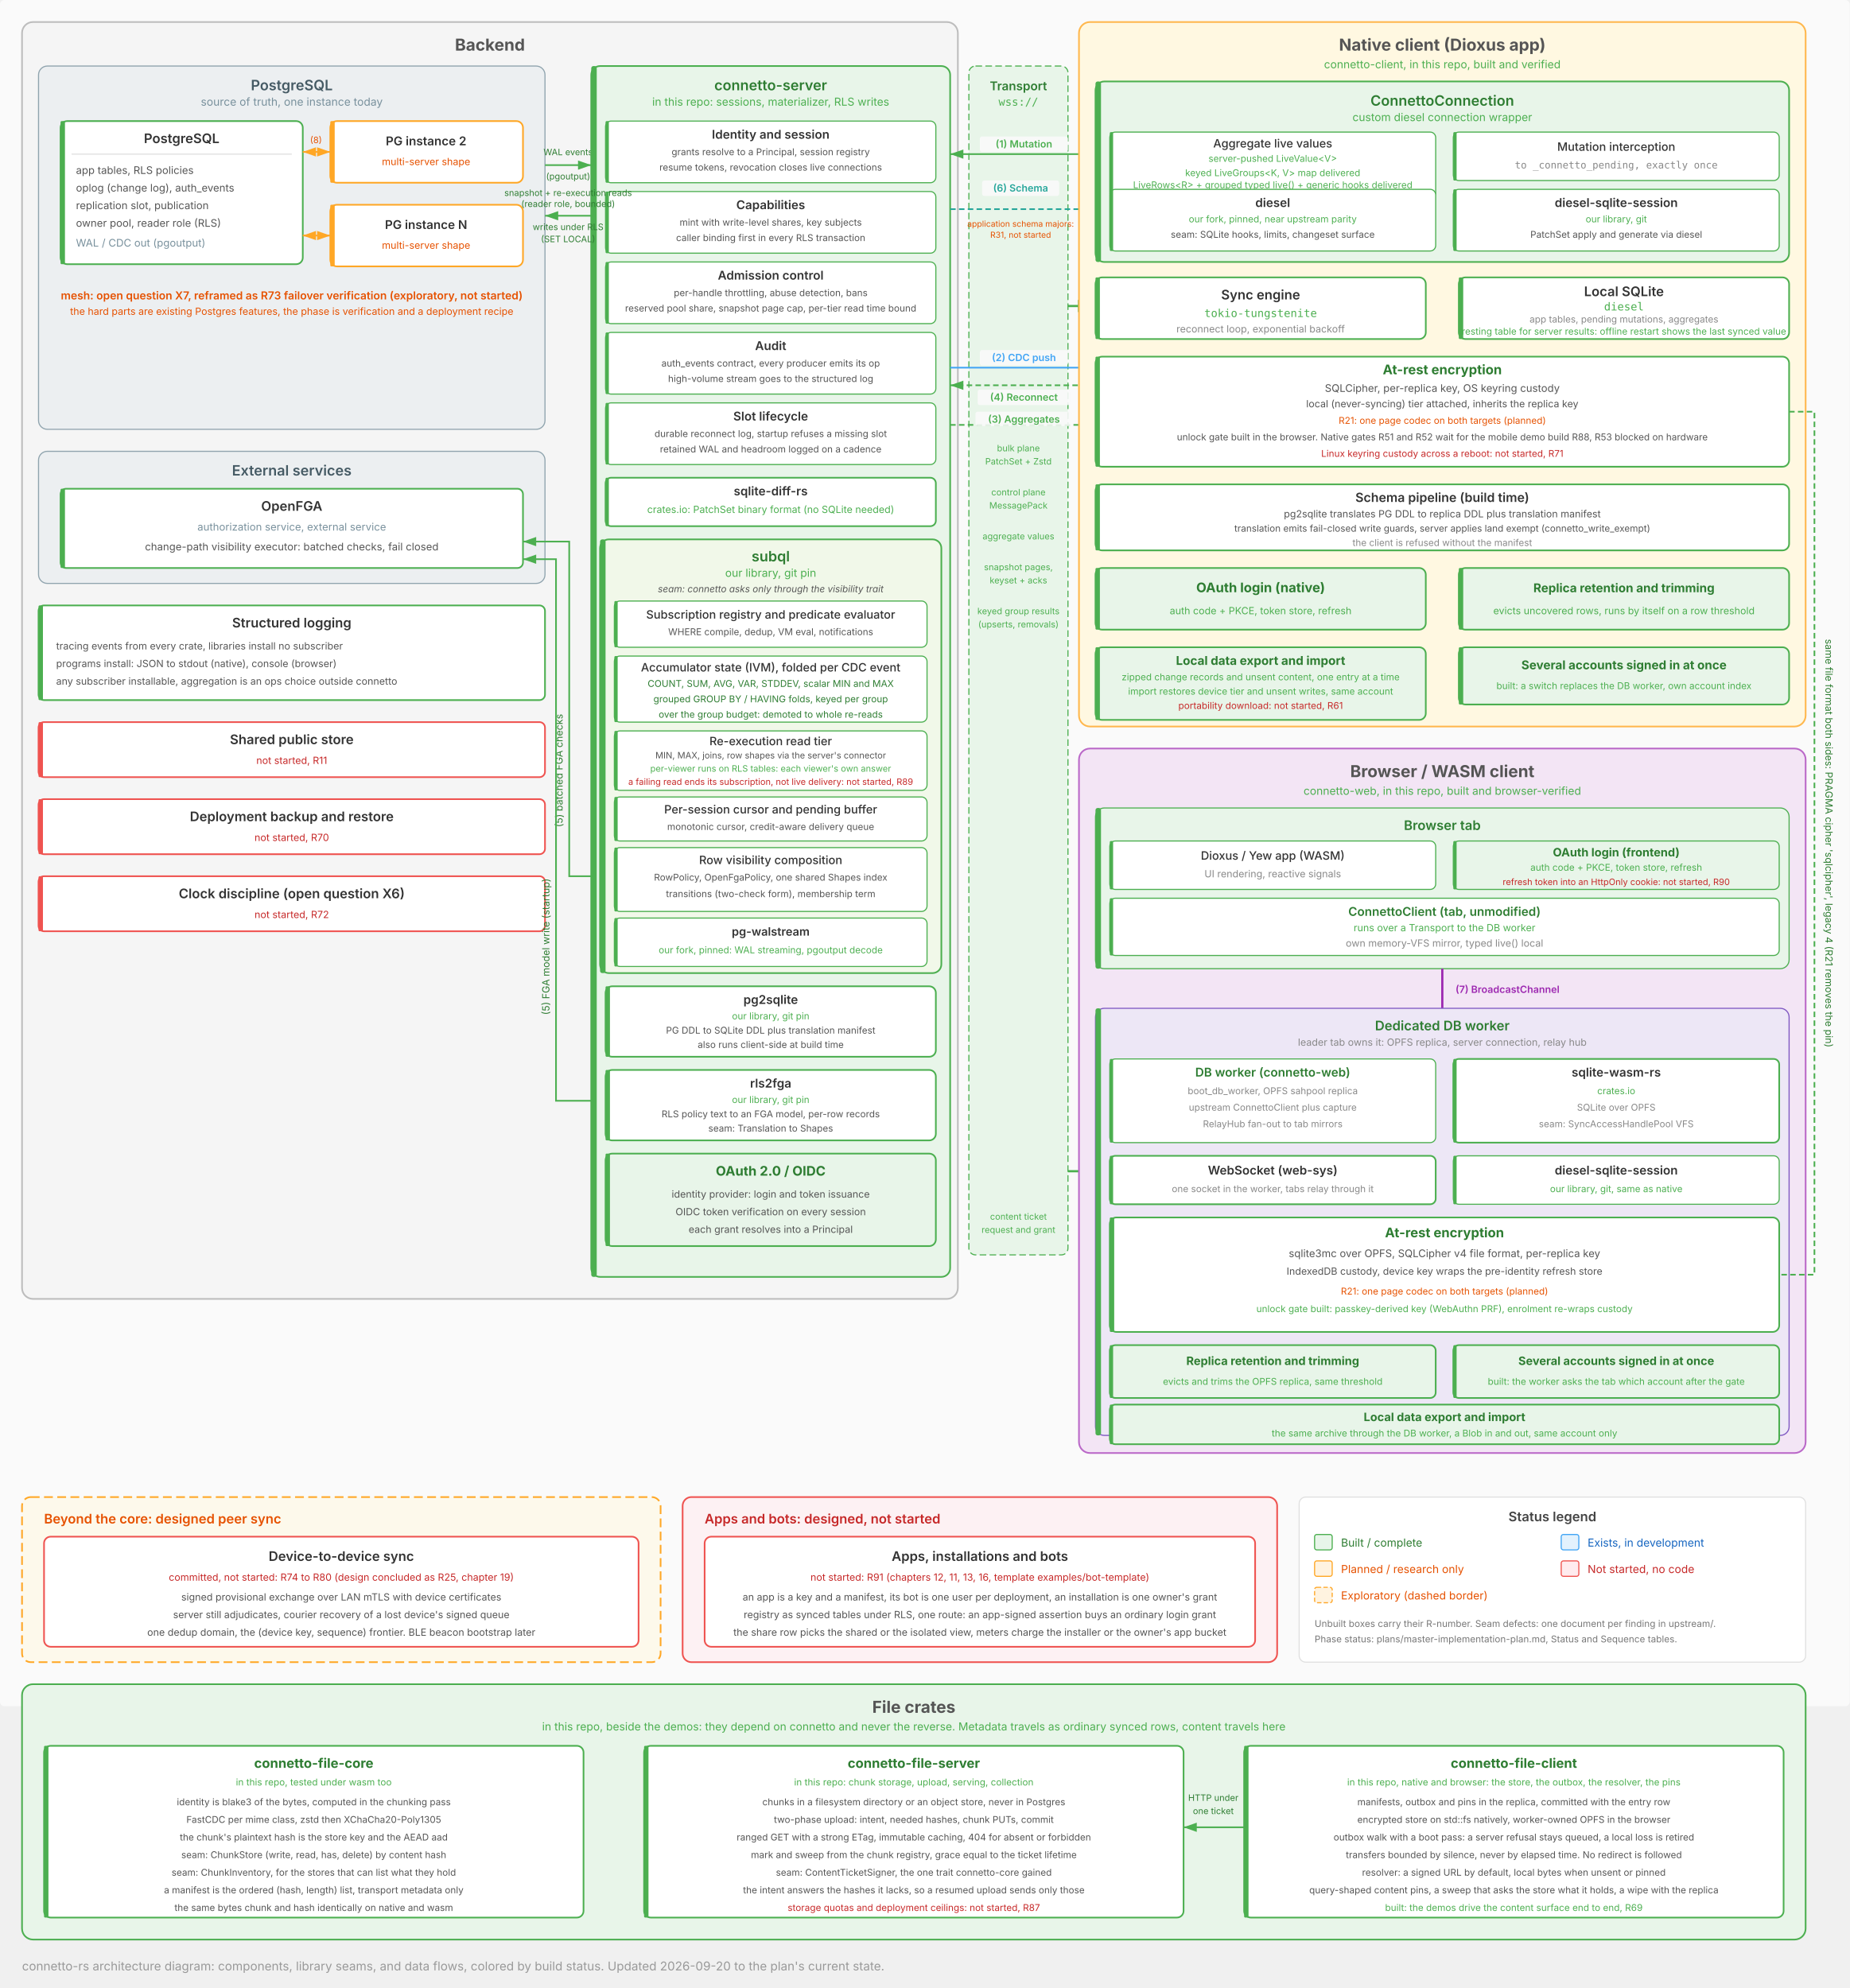
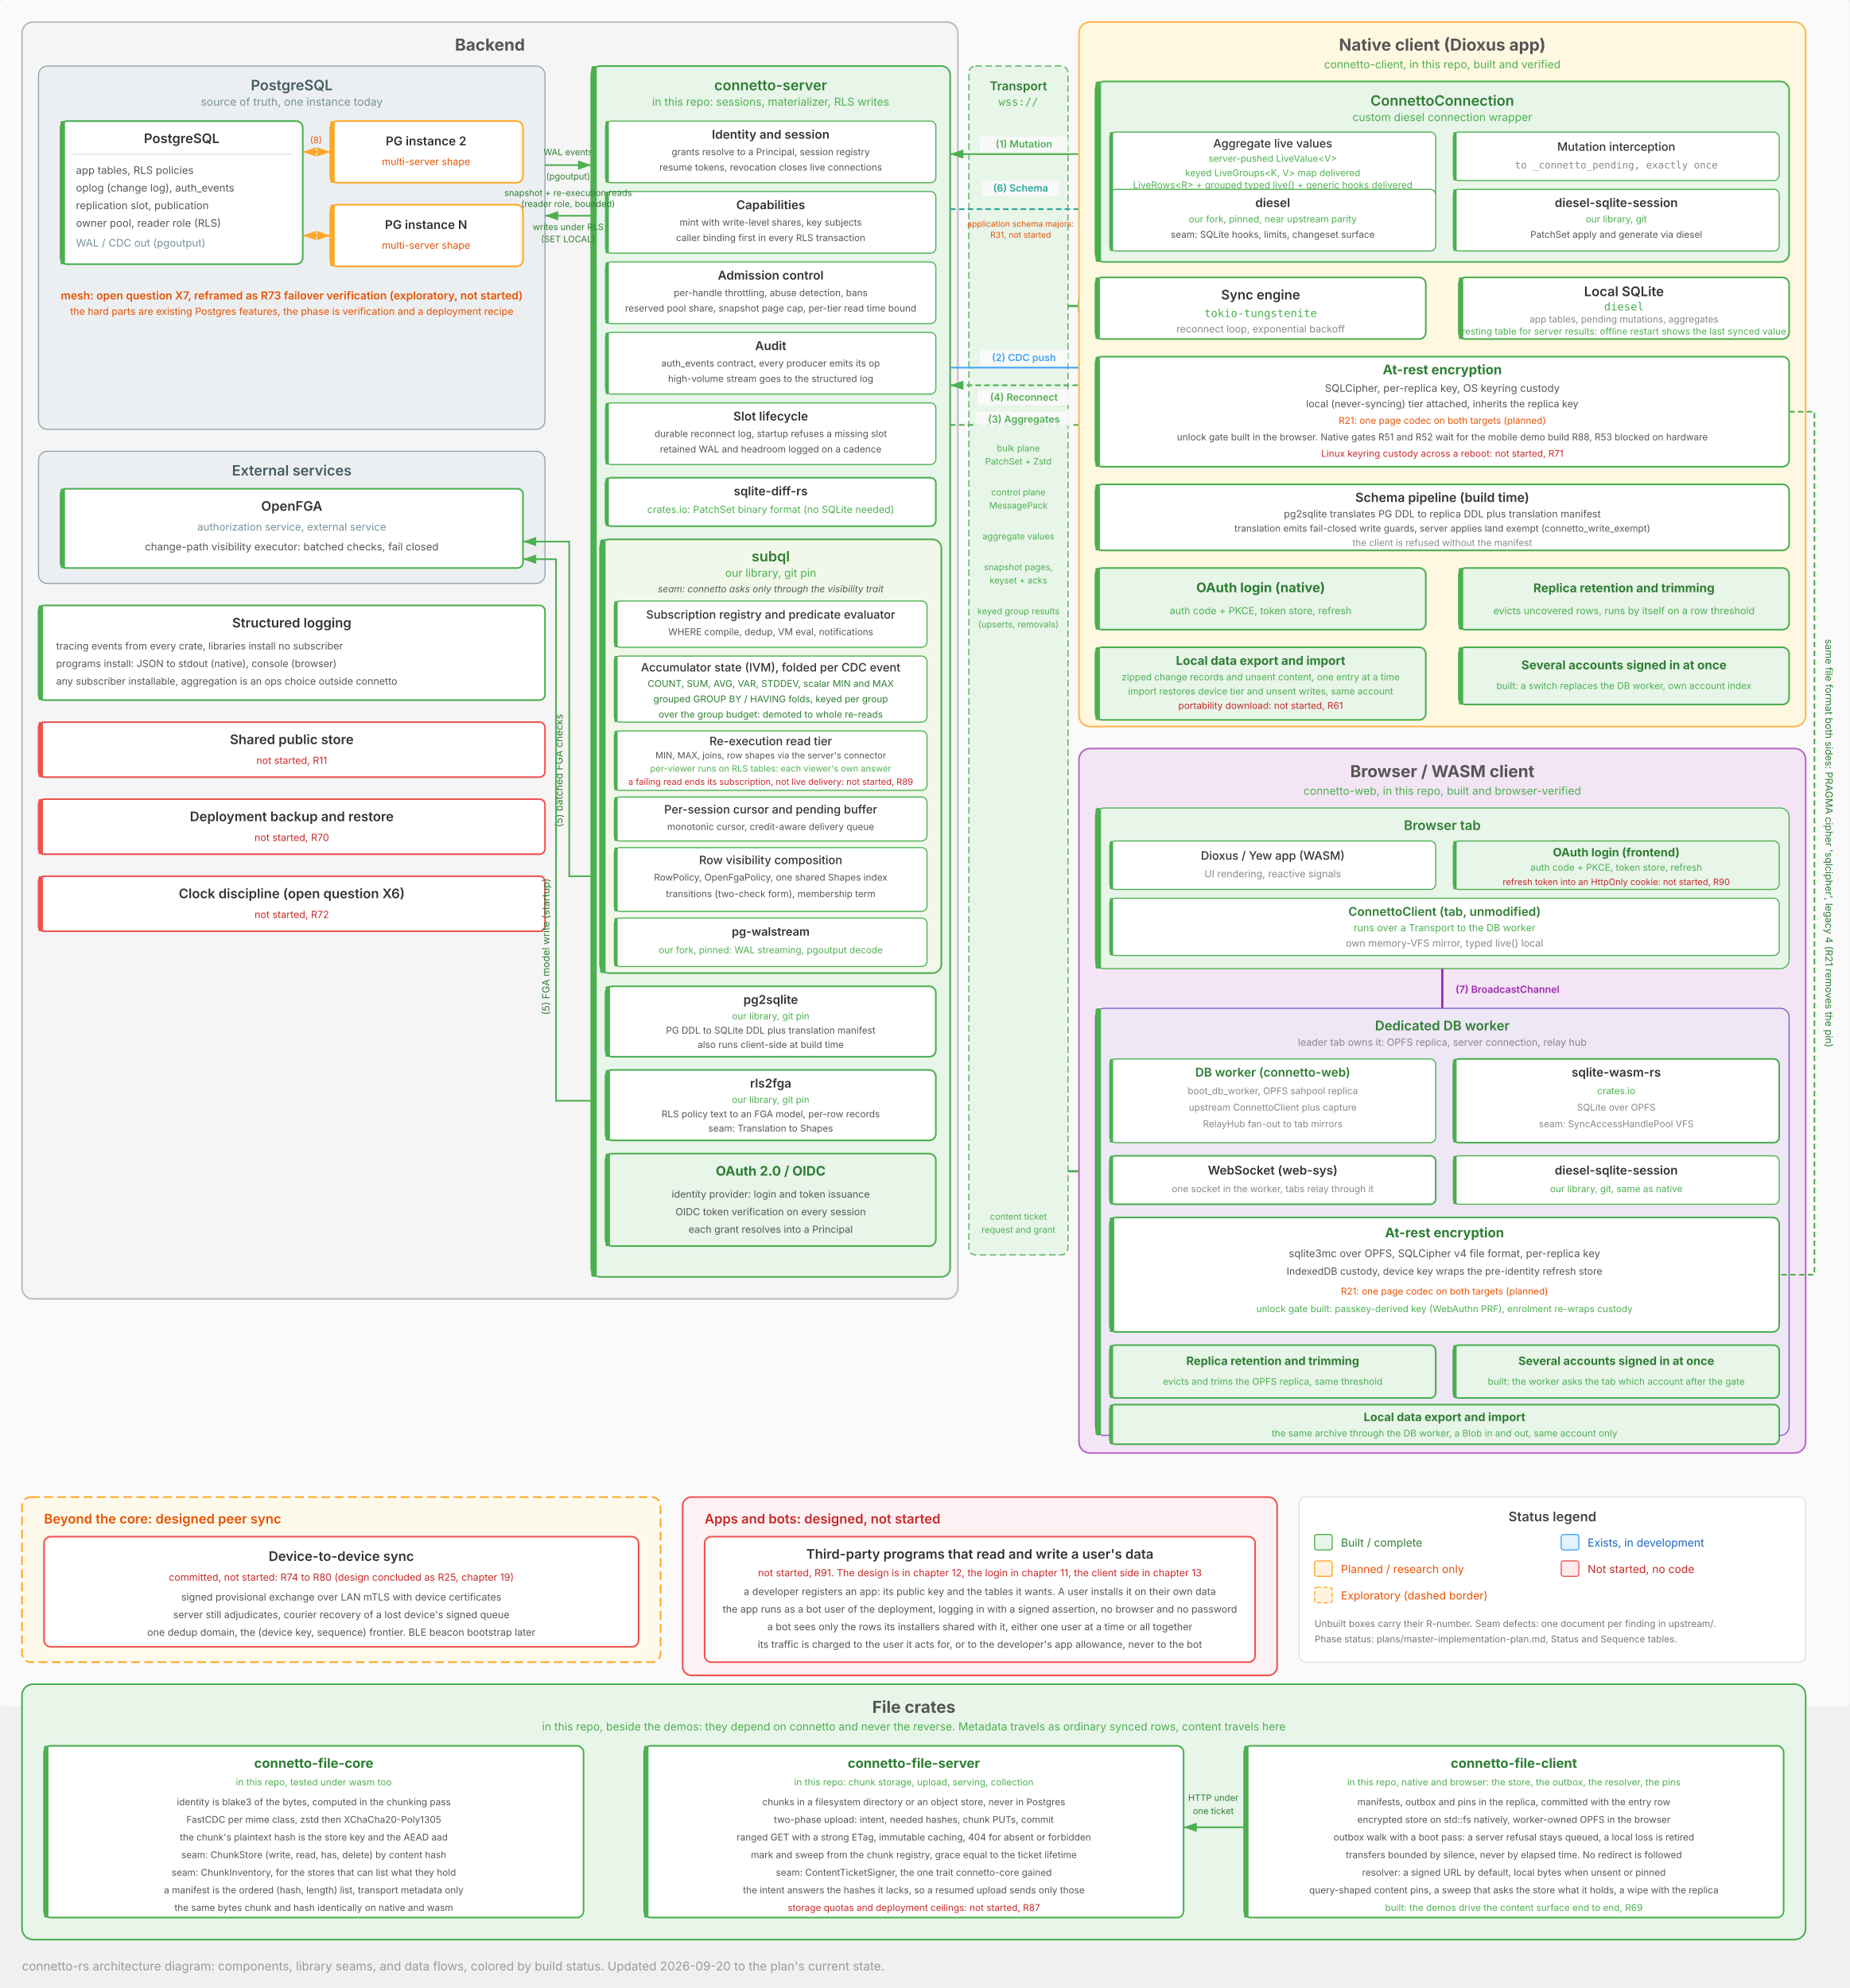
<svg xmlns="http://www.w3.org/2000/svg" viewBox="0 0 1680 1806" width="1680" height="1806" font-family="system-ui, -apple-system, 'Segoe UI', sans-serif" role="img" aria-labelledby="diagram-title diagram-desc" focusable="false">
  <defs>
    <marker id="arrow-green" viewBox="0 0 10 7" refX="10" refY="3.5" markerWidth="8" markerHeight="6" orient="auto-start-reverse">
      <polygon points="0 0, 10 3.5, 0 7" fill="#4CAF50" />
    </marker>
    <marker id="arrow-blue" viewBox="0 0 10 7" refX="10" refY="3.5" markerWidth="8" markerHeight="6" orient="auto-start-reverse">
      <polygon points="0 0, 10 3.5, 0 7" fill="#42A5F5" />
    </marker>
    <marker id="arrow-teal" viewBox="0 0 10 7" refX="10" refY="3.5" markerWidth="8" markerHeight="6" orient="auto-start-reverse">
      <polygon points="0 0, 10 3.5, 0 7" fill="#26A69A" />
    </marker>
    <marker id="arrow-orange" viewBox="0 0 10 7" refX="10" refY="3.5" markerWidth="8" markerHeight="6" orient="auto-start-reverse">
      <polygon points="0 0, 10 3.5, 0 7" fill="#FFA726" />
    </marker>
  </defs>
  <rect width="1680" height="1550" fill="#FAFAFA" rx="4" />
  <g id="backend-zone">
    <rect x="20" y="20" width="850" height="1160" rx="10" fill="#F5F5F5" stroke="#BDBDBD" stroke-width="1.5" />
    <text x="445" y="46" text-anchor="middle" font-size="15" font-weight="700" fill="#555">Backend</text>
    <rect x="35" y="60" width="460" height="330" rx="8" fill="#ECEFF1" stroke="#90A4AE" stroke-width="1" />
    <text x="265" y="82" text-anchor="middle" font-size="13" font-weight="600" fill="#455A64">PostgreSQL</text>
    <text x="265" y="96" text-anchor="middle" font-size="10" fill="#78909C">source of truth, one instance today</text>
    <g transform="translate(55, 110)">
      <rect width="220" height="130" rx="6" fill="#fff" stroke="#4CAF50" stroke-width="1.5" />
      <rect width="4" height="130" rx="1" fill="#4CAF50" />
      <text x="110" y="20" text-anchor="middle" font-size="12" font-weight="600" fill="#333">PostgreSQL</text>
      <line x1="10" y1="30" x2="210" y2="30" stroke="#E0E0E0" />
      <text x="14" y="48" font-size="9.5" fill="#555">app tables, RLS policies</text>
      <text x="14" y="64" font-size="9.5" fill="#555">oplog (change log), auth_events</text>
      <text x="14" y="80" font-size="9.5" fill="#555">replication slot, publication</text>
      <text x="14" y="96" font-size="9.5" fill="#555">owner pool, reader role (RLS)</text>
      <text x="14" y="114" font-size="9.5" fill="#78909C">WAL / CDC out (pgoutput)</text>
    </g>
    <g transform="translate(300, 110)">
      <rect width="175" height="56" rx="6" fill="#fff" stroke="#FFA726" stroke-width="1.5" />
      <rect width="4" height="56" rx="1" fill="#FFA726" />
      <text x="87" y="22" text-anchor="middle" font-size="11" font-weight="600" fill="#333">PG instance 2</text>
      <text x="87" y="40" text-anchor="middle" font-size="9" fill="#E65100">multi-server shape</text>
    </g>
    <g transform="translate(300, 186)">
      <rect width="175" height="56" rx="6" fill="#fff" stroke="#FFA726" stroke-width="1.5" />
      <rect width="4" height="56" rx="1" fill="#FFA726" />
      <text x="87" y="22" text-anchor="middle" font-size="11" font-weight="600" fill="#333">PG instance N</text>
      <text x="87" y="40" text-anchor="middle" font-size="9" fill="#E65100">multi-server shape</text>
    </g>
    <line x1="275" y1="138" x2="300" y2="138" stroke="#FFA726" stroke-width="1.5" marker-start="url(#arrow-orange)" marker-end="url(#arrow-orange)" />
    <line x1="275" y1="214" x2="300" y2="214" stroke="#FFA726" stroke-width="1.5" marker-start="url(#arrow-orange)" marker-end="url(#arrow-orange)" />
    <text x="287" y="130" text-anchor="middle" font-size="8" fill="#E65100">(8)</text>
    <text x="265" y="272" text-anchor="middle" font-size="10" font-weight="600" fill="#E65100">mesh: open question X7, reframed as R73 failover verification (exploratory, not started)</text>
    <text x="265" y="286" text-anchor="middle" font-size="9" fill="#E65100">the hard parts are existing Postgres features, the phase is verification and a deployment recipe</text>
    <line x1="495" y1="150" x2="537" y2="150" stroke="#4CAF50" stroke-width="1.5" marker-end="url(#arrow-green)" />
    <text x="516" y="141" text-anchor="middle" font-size="8" fill="#2E7D32">WAL events</text>
    <text x="516" y="163" text-anchor="middle" font-size="8" fill="#2E7D32">(pgoutput)</text>
    <line x1="537" y1="196" x2="495" y2="196" stroke="#4CAF50" stroke-width="1.5" marker-end="url(#arrow-green)" />
    <rect x="35" y="410" width="460" height="120" rx="8" fill="#ECEFF1" stroke="#90A4AE" stroke-width="1" />
    <text x="265" y="432" text-anchor="middle" font-size="13" font-weight="600" fill="#455A64">External services</text>
    <g transform="translate(55, 444)">
      <rect width="420" height="72" rx="5" fill="#fff" stroke="#4CAF50" stroke-width="1.5" />
      <rect width="4" height="72" rx="1" fill="#4CAF50" />
      <text x="210" y="20" text-anchor="middle" font-size="12" font-weight="600" fill="#333">OpenFGA</text>
      <text x="210" y="38" text-anchor="middle" font-size="9.5" fill="#78909C">authorization service, external service</text>
      <text x="210" y="56" text-anchor="middle" font-size="9.5" fill="#555">change-path visibility executor: batched checks, fail closed</text>
    </g>
    <g transform="translate(35, 550)">
      <rect width="460" height="86" rx="5" fill="#fff" stroke="#4CAF50" stroke-width="1.5" />
      <rect width="4" height="86" rx="1" fill="#4CAF50" />
      <text x="230" y="20" text-anchor="middle" font-size="12" font-weight="600" fill="#333">Structured logging</text>
      <text x="16" y="40" font-size="9" fill="#555">tracing events from every crate, libraries install no subscriber</text>
      <text x="16" y="56" font-size="9" fill="#555">programs install: JSON to stdout (native), console (browser)</text>
      <text x="16" y="72" font-size="9" fill="#555">any subscriber installable, aggregation is an ops choice outside connetto</text>
    </g>
    <g transform="translate(35, 656)">
      <rect width="460" height="50" rx="5" fill="#fff" stroke="#EF5350" stroke-width="1.5" />
      <rect width="4" height="50" rx="1" fill="#EF5350" />
      <text x="230" y="20" text-anchor="middle" font-size="12" font-weight="600" fill="#333">Shared public store</text>
      <text x="230" y="38" text-anchor="middle" font-size="9" fill="#C62828">not started, R11</text>
    </g>
    <g transform="translate(35, 726)">
      <rect width="460" height="50" rx="5" fill="#fff" stroke="#EF5350" stroke-width="1.5" />
      <rect width="4" height="50" rx="1" fill="#EF5350" />
      <text x="230" y="20" text-anchor="middle" font-size="12" font-weight="600" fill="#333">Deployment backup and restore</text>
      <text x="230" y="38" text-anchor="middle" font-size="9" fill="#C62828">not started, R70</text>
    </g>
    <g transform="translate(35, 796)">
      <rect width="460" height="50" rx="5" fill="#fff" stroke="#EF5350" stroke-width="1.5" />
      <rect width="4" height="50" rx="1" fill="#EF5350" />
      <text x="230" y="20" text-anchor="middle" font-size="12" font-weight="600" fill="#333">Clock discipline (open question X6)</text>
      <text x="230" y="38" text-anchor="middle" font-size="9" fill="#C62828">not started, R72</text>
    </g>
    <path d="M 545 796 L 517 796 L 517 492 L 475 492" fill="none" stroke="#4CAF50" stroke-width="1.5" marker-end="url(#arrow-green)" />
    <text x="511" y="700" text-anchor="middle" font-size="9" fill="#2E7D32" transform="rotate(-90 511 700)">(5) batched FGA checks</text>
    <path d="M 550 1000 L 505 1000 L 505 508 L 475 508" fill="none" stroke="#4CAF50" stroke-width="1.5" marker-end="url(#arrow-green)" />
    <text x="499" y="860" text-anchor="middle" font-size="9" fill="#2E7D32" transform="rotate(-90 499 860)">(5) FGA model write (startup)</text>
    <rect x="537" y="60" width="326" height="1100" rx="8" fill="#E8F5E9" stroke="#4CAF50" stroke-width="1.5" />
    <rect x="537" y="60" width="5" height="1100" rx="2" fill="#4CAF50" />
    <text x="700" y="82" text-anchor="middle" font-size="13" font-weight="600" fill="#2E7D32">connetto-server</text>
    <text x="700" y="96" text-anchor="middle" font-size="10" fill="#4CAF50">in this repo: sessions, materializer, RLS writes</text>
    <g transform="translate(550, 110)">
      <rect width="300" height="56" rx="5" fill="#fff" stroke="#4CAF50" stroke-width="1" />
      <rect width="3" height="56" rx="1" fill="#4CAF50" />
      <text x="150" y="16" text-anchor="middle" font-size="11" font-weight="600" fill="#333">Identity and session</text>
      <text x="150" y="31" text-anchor="middle" font-size="8.5" fill="#555">grants resolve to a Principal, session registry</text>
      <text x="150" y="45" text-anchor="middle" font-size="8.5" fill="#555">resume tokens, revocation closes live connections</text>
    </g>
    <g transform="translate(550, 174)">
      <rect width="300" height="56" rx="5" fill="#fff" stroke="#4CAF50" stroke-width="1" />
      <rect width="3" height="56" rx="1" fill="#4CAF50" />
      <text x="150" y="16" text-anchor="middle" font-size="11" font-weight="600" fill="#333">Capabilities</text>
      <text x="150" y="31" text-anchor="middle" font-size="8.5" fill="#555">mint with write-level shares, key subjects</text>
      <text x="150" y="45" text-anchor="middle" font-size="8.5" fill="#555">caller binding first in every RLS transaction</text>
    </g>
    <g transform="translate(550, 238)">
      <rect width="300" height="56" rx="5" fill="#fff" stroke="#4CAF50" stroke-width="1" />
      <rect width="3" height="56" rx="1" fill="#4CAF50" />
      <text x="150" y="16" text-anchor="middle" font-size="11" font-weight="600" fill="#333">Admission control</text>
      <text x="150" y="31" text-anchor="middle" font-size="8.5" fill="#555">per-handle throttling, abuse detection, bans</text>
      <text x="150" y="45" text-anchor="middle" font-size="8.5" fill="#555">reserved pool share, snapshot page cap, per-tier read time bound</text>
    </g>
    <g transform="translate(550, 302)">
      <rect width="300" height="56" rx="5" fill="#fff" stroke="#4CAF50" stroke-width="1" />
      <rect width="3" height="56" rx="1" fill="#4CAF50" />
      <text x="150" y="16" text-anchor="middle" font-size="11" font-weight="600" fill="#333">Audit</text>
      <text x="150" y="31" text-anchor="middle" font-size="8.5" fill="#555">auth_events contract, every producer emits its op</text>
      <text x="150" y="45" text-anchor="middle" font-size="8.5" fill="#555">high-volume stream goes to the structured log</text>
    </g>
    <g transform="translate(550, 366)">
      <rect width="300" height="56" rx="5" fill="#fff" stroke="#4CAF50" stroke-width="1" />
      <rect width="3" height="56" rx="1" fill="#4CAF50" />
      <text x="150" y="16" text-anchor="middle" font-size="11" font-weight="600" fill="#333">Slot lifecycle</text>
      <text x="150" y="31" text-anchor="middle" font-size="8.5" fill="#555">durable reconnect log, startup refuses a missing slot</text>
      <text x="150" y="45" text-anchor="middle" font-size="8.5" fill="#555">retained WAL and headroom logged on a cadence</text>
    </g>
    <g transform="translate(550, 434)">
      <rect width="300" height="44" rx="5" fill="#fff" stroke="#4CAF50" stroke-width="1.5" />
      <rect width="3" height="44" rx="1" fill="#4CAF50" />
      <text x="150" y="16" text-anchor="middle" font-size="11" font-weight="600" fill="#333">sqlite-diff-rs</text>
      <text x="150" y="32" text-anchor="middle" font-size="9" fill="#4CAF50">crates.io: PatchSet binary format (no SQLite needed)</text>
    </g>
    <rect x="545" y="490" width="310" height="394" rx="8" fill="#F1F8E9" stroke="#4CAF50" stroke-width="1.5" />
    <rect x="545" y="490" width="5" height="394" rx="2" fill="#4CAF50" />
    <text x="700" y="510" text-anchor="middle" font-size="13" font-weight="600" fill="#2E7D32">subql</text>
    <text x="700" y="524" text-anchor="middle" font-size="10" fill="#4CAF50">our library, git pin</text>
    <text x="700" y="538" text-anchor="middle" font-size="8.5" font-style="italic" fill="#555">seam: connetto asks only through the visibility trait</text>
    <g transform="translate(558, 546)">
      <rect width="284" height="42" rx="5" fill="#fff" stroke="#4CAF50" stroke-width="1" />
      <rect width="3" height="42" rx="1" fill="#4CAF50" />
      <text x="142" y="16" text-anchor="middle" font-size="10.5" font-weight="500" fill="#333">Subscription registry and predicate evaluator</text>
      <text x="142" y="31" text-anchor="middle" font-size="8.5" fill="#555">WHERE compile, dedup, VM eval, notifications</text>
    </g>
    <g transform="translate(558, 596)">
      <rect width="284" height="60" rx="5" fill="#fff" stroke="#4CAF50" stroke-width="1" />
      <rect width="3" height="60" rx="1" fill="#4CAF50" />
      <text x="142" y="14" text-anchor="middle" font-size="10.5" font-weight="500" fill="#333">Accumulator state (IVM), folded per CDC event</text>
      <text x="142" y="28" text-anchor="middle" font-size="8.5" fill="#2E7D32">COUNT, SUM, AVG, VAR, STDDEV, scalar MIN and MAX</text>
      <text x="142" y="42" text-anchor="middle" font-size="8.5" fill="#2E7D32">grouped GROUP BY / HAVING folds, keyed per group</text>
      <text x="142" y="56" text-anchor="middle" font-size="8.5" fill="#2E7D32">over the group budget: demoted to whole re-reads</text>
    </g>
    <g transform="translate(558, 664)">
      <rect width="284" height="54" rx="5" fill="#fff" stroke="#4CAF50" stroke-width="1" />
      <rect width="3" height="54" rx="1" fill="#4CAF50" />
      <text x="142" y="13" text-anchor="middle" font-size="10.5" font-weight="500" fill="#333">Re-execution read tier</text>
      <text x="142" y="25" text-anchor="middle" font-size="8" fill="#555">MIN, MAX, joins, row shapes via the server's connector</text>
      <text x="142" y="37" text-anchor="middle" font-size="8" fill="#4CAF50">per-viewer runs on RLS tables: each viewer's own answer</text>
      <text x="142" y="49" text-anchor="middle" font-size="8" fill="#C62828">a failing read ends its subscription, not live delivery: not started, R89</text>
    </g>
    <g transform="translate(558, 724)">
      <rect width="284" height="40" rx="5" fill="#fff" stroke="#4CAF50" stroke-width="1" />
      <rect width="3" height="40" rx="1" fill="#4CAF50" />
      <text x="142" y="15" text-anchor="middle" font-size="10.5" font-weight="500" fill="#333">Per-session cursor and pending buffer</text>
      <text x="142" y="30" text-anchor="middle" font-size="8.5" fill="#555">monotonic cursor, credit-aware delivery queue</text>
    </g>
    <g transform="translate(558, 770)">
      <rect width="284" height="58" rx="5" fill="#fff" stroke="#4CAF50" stroke-width="1" />
      <rect width="3" height="58" rx="1" fill="#4CAF50" />
      <text x="142" y="15" text-anchor="middle" font-size="10.5" font-weight="500" fill="#333">Row visibility composition</text>
      <text x="142" y="30" text-anchor="middle" font-size="8.5" fill="#555">RowPolicy, OpenFgaPolicy, one shared Shapes index</text>
      <text x="142" y="45" text-anchor="middle" font-size="8.5" fill="#555">transitions (two-check form), membership term</text>
    </g>
    <g transform="translate(558, 834)">
      <rect width="284" height="44" rx="5" fill="#fff" stroke="#4CAF50" stroke-width="1" />
      <rect width="3" height="44" rx="1" fill="#4CAF50" />
      <text x="142" y="16" text-anchor="middle" font-size="10.5" font-weight="600" fill="#333">pg-walstream</text>
      <text x="142" y="32" text-anchor="middle" font-size="8.5" fill="#4CAF50">our fork, pinned: WAL streaming, pgoutput decode</text>
    </g>
    <g transform="translate(550, 896)">
      <rect width="300" height="64" rx="6" fill="#fff" stroke="#4CAF50" stroke-width="1.5" />
      <rect width="4" height="64" rx="1" fill="#4CAF50" />
      <text x="150" y="16" text-anchor="middle" font-size="11" font-weight="600" fill="#333">pg2sqlite</text>
      <text x="150" y="30" text-anchor="middle" font-size="8.5" fill="#4CAF50">our library, git pin</text>
      <text x="150" y="43" text-anchor="middle" font-size="8.5" fill="#555">PG DDL to SQLite DDL plus translation manifest</text>
      <text x="150" y="56" text-anchor="middle" font-size="8.5" fill="#555">also runs client-side at build time</text>
    </g>
    <g transform="translate(550, 972)">
      <rect width="300" height="64" rx="6" fill="#fff" stroke="#4CAF50" stroke-width="1.5" />
      <rect width="4" height="64" rx="1" fill="#4CAF50" />
      <text x="150" y="16" text-anchor="middle" font-size="11" font-weight="600" fill="#333">rls2fga</text>
      <text x="150" y="30" text-anchor="middle" font-size="8.5" fill="#4CAF50">our library, git pin</text>
      <text x="150" y="43" text-anchor="middle" font-size="8.5" fill="#555">RLS policy text to an FGA model, per-row records</text>
      <text x="150" y="56" text-anchor="middle" font-size="8.5" fill="#555">seam: Translation to Shapes</text>
    </g>
    <g transform="translate(550, 1048)">
      <rect width="300" height="84" rx="6" fill="#E8F5E9" stroke="#4CAF50" stroke-width="1.5" />
      <rect width="4" height="84" rx="1" fill="#4CAF50" />
      <text x="150" y="20" text-anchor="middle" font-size="12" font-weight="700" fill="#2E7D32">OAuth 2.0 / OIDC</text>
      <text x="150" y="40" text-anchor="middle" font-size="9" fill="#555">identity provider: login and token issuance</text>
      <text x="150" y="56" text-anchor="middle" font-size="9" fill="#555">OIDC token verification on every session</text>
      <text x="150" y="72" text-anchor="middle" font-size="9" fill="#555">each grant resolves into a Principal</text>
    </g>
    <text x="516" y="178" text-anchor="middle" font-size="8" fill="#2E7D32">snapshot + re-execution reads</text>
    <text x="516" y="188" text-anchor="middle" font-size="8" fill="#2E7D32">(reader role, bounded)</text>
    <text x="516" y="209" text-anchor="middle" font-size="8" fill="#2E7D32">writes under RLS</text>
    <text x="516" y="220" text-anchor="middle" font-size="8" fill="#2E7D32">(SET LOCAL)</text>
  </g>
  <g id="transport-layer">
    <rect x="880" y="60" width="90" height="1080" rx="6" fill="#E8F5E9" stroke="#4CAF50" stroke-width="1" stroke-dasharray="6 3" />
    <text x="925" y="82" text-anchor="middle" font-size="11" font-weight="600" fill="#2E7D32">Transport</text>
    <text x="925" y="96" text-anchor="middle" font-size="10" font-family="monospace" fill="#4CAF50">wss://</text>
    <text x="925" y="1108" text-anchor="middle" font-size="8" fill="#4CAF50">content ticket</text>
    <text x="925" y="1120" text-anchor="middle" font-size="8" fill="#4CAF50">request and grant</text>
    <text x="925" y="410" text-anchor="middle" font-size="8" fill="#4CAF50">bulk plane</text>
    <text x="925" y="422" text-anchor="middle" font-size="8" fill="#4CAF50">PatchSet + Zstd</text>
    <text x="925" y="450" text-anchor="middle" font-size="8" fill="#4CAF50">control plane</text>
    <text x="925" y="462" text-anchor="middle" font-size="8" fill="#4CAF50">MessagePack</text>
    <text x="925" y="490" text-anchor="middle" font-size="8" fill="#4CAF50">aggregate values</text>
    <text x="925" y="518" text-anchor="middle" font-size="8" fill="#4CAF50">snapshot pages,</text>
    <text x="925" y="530" text-anchor="middle" font-size="8" fill="#4CAF50">keyset + acks</text>
    <text x="925" y="558" text-anchor="middle" font-size="8" fill="#4CAF50">keyed group results</text>
    <text x="925" y="570" text-anchor="middle" font-size="8" fill="#4CAF50">(upserts, removals)</text>
  </g>
  <g id="data-flow-arrows" font-size="9">
    <path d="M 995 140 L 863 140" fill="none" stroke="#4CAF50" stroke-width="1.5" marker-end="url(#arrow-green)" />
    <rect x="890" y="124" width="80" height="14" rx="2" fill="#FAFAFA" opacity="0.9" />
    <text x="930" y="134" text-anchor="middle" fill="#4CAF50" font-weight="600">(1) Mutation</text>
    <path d="M 863 190 L 995 190" fill="none" stroke="#26A69A" stroke-width="1.5" stroke-dasharray="5 3" marker-end="url(#arrow-teal)" />
    <rect x="892" y="164" width="70" height="14" rx="2" fill="#FAFAFA" opacity="0.9" />
    <text x="927" y="174" text-anchor="middle" fill="#26A69A" font-weight="600">(6) Schema</text>
    <text x="927" y="206" text-anchor="middle" font-size="7.5" fill="#E65100">application schema majors:</text>
    <text x="927" y="216" text-anchor="middle" font-size="7.5" fill="#E65100">R31, not started</text>
    <line x1="970" y1="278" x2="995" y2="278" stroke="#4CAF50" stroke-width="2" marker-end="url(#arrow-green)" />
    <path d="M 863 334 L 995 334" fill="none" stroke="#42A5F5" stroke-width="1.5" marker-end="url(#arrow-blue)" />
    <rect x="890" y="318" width="80" height="14" rx="2" fill="#FAFAFA" opacity="0.9" />
    <text x="930" y="328" text-anchor="middle" fill="#42A5F5" font-weight="600">(2) CDC push</text>
    <path d="M 995 350 L 863 350" fill="none" stroke="#4CAF50" stroke-width="1.5" stroke-dasharray="5 3" marker-end="url(#arrow-green)" />
    <rect x="888" y="354" width="84" height="14" rx="2" fill="#FAFAFA" opacity="0.9" />
    <text x="930" y="364" text-anchor="middle" fill="#4CAF50" font-weight="600">(4) Reconnect</text>
    <path d="M 863 386 L 995 386" fill="none" stroke="#4CAF50" stroke-width="1.5" stroke-dasharray="5 3" marker-end="url(#arrow-green)" />
    <rect x="886" y="374" width="88" height="13" rx="2" fill="#FAFAFA" opacity="0.9" />
    <text x="930" y="384" text-anchor="middle" fill="#4CAF50" font-weight="600">(3) Aggregates</text>
    <line x1="970" y1="1064" x2="1008" y2="1064" stroke="#4CAF50" stroke-width="2" marker-end="url(#arrow-green)" />
  </g>
  <g id="native-client-zone">
    <rect x="980" y="20" width="660" height="640" rx="10" fill="#FFF8E1" stroke="#FFB74D" stroke-width="1.5" />
    <text x="1310" y="46" text-anchor="middle" font-size="15" font-weight="700" fill="#555">Native client (Dioxus app)</text>
    <text x="1310" y="62" text-anchor="middle" font-size="10" fill="#4CAF50">connetto-client, in this repo, built and verified</text>
    <rect x="995" y="74" width="630" height="164" rx="8" fill="#E8F5E9" stroke="#4CAF50" stroke-width="1.5" />
    <rect x="995" y="74" width="5" height="164" rx="2" fill="#4CAF50" />
    <text x="1310" y="96" text-anchor="middle" font-size="13" font-weight="600" fill="#2E7D32">ConnettoConnection</text>
    <text x="1310" y="110" text-anchor="middle" font-size="10" fill="#4CAF50">custom diesel connection wrapper</text>
    <g transform="translate(1008, 120)">
      <rect width="296" height="60" rx="5" fill="#fff" stroke="#4CAF50" stroke-width="1" />
      <rect width="3" height="60" rx="1" fill="#4CAF50" />
      <text x="148" y="14" text-anchor="middle" font-size="10.5" font-weight="500" fill="#333">Aggregate live values</text>
      <text x="148" y="27" text-anchor="middle" font-size="8.5" fill="#4CAF50">server-pushed LiveValue&lt;V&gt;</text>
      <text x="148" y="40" text-anchor="middle" font-size="8.5" fill="#4CAF50">keyed LiveGroups&lt;K, V&gt; map delivered</text>
      <text x="148" y="51" text-anchor="middle" font-size="8.5" fill="#4CAF50">LiveRows&lt;R&gt; + grouped typed live() + generic hooks delivered</text>
    </g>
    <g transform="translate(1320, 120)">
      <rect width="296" height="44" rx="5" fill="#fff" stroke="#4CAF50" stroke-width="1" />
      <rect width="3" height="44" rx="1" fill="#4CAF50" />
      <text x="148" y="17" text-anchor="middle" font-size="10.5" font-weight="500" fill="#333">Mutation interception</text>
      <text x="148" y="33" text-anchor="middle" font-size="9" font-family="monospace" fill="#888">to _connetto_pending, exactly once</text>
    </g>
    <g transform="translate(1008, 172)">
      <rect width="296" height="56" rx="5" fill="#fff" stroke="#4CAF50" stroke-width="1" />
      <rect width="3" height="56" rx="1" fill="#4CAF50" />
      <text x="148" y="16" text-anchor="middle" font-size="11" font-weight="600" fill="#333">diesel</text>
      <text x="148" y="30" text-anchor="middle" font-size="8.5" fill="#4CAF50">our fork, pinned, near upstream parity</text>
      <text x="148" y="44" text-anchor="middle" font-size="8.5" fill="#555">seam: SQLite hooks, limits, changeset surface</text>
    </g>
    <g transform="translate(1320, 172)">
      <rect width="296" height="56" rx="5" fill="#fff" stroke="#4CAF50" stroke-width="1" />
      <rect width="3" height="56" rx="1" fill="#4CAF50" />
      <text x="148" y="16" text-anchor="middle" font-size="11" font-weight="600" fill="#333">diesel-sqlite-session</text>
      <text x="148" y="30" text-anchor="middle" font-size="8.5" fill="#4CAF50">our library, git</text>
      <text x="148" y="44" text-anchor="middle" font-size="8.5" fill="#555">PatchSet apply and generate via diesel</text>
    </g>
    <g transform="translate(995, 252)">
      <rect width="300" height="56" rx="6" fill="#fff" stroke="#4CAF50" stroke-width="1.5" />
      <rect width="4" height="56" rx="1" fill="#4CAF50" />
      <text x="150" y="20" text-anchor="middle" font-size="12" font-weight="600" fill="#333">Sync engine</text>
      <text x="150" y="36" text-anchor="middle" font-size="10" font-family="monospace" fill="#4CAF50">tokio-tungstenite</text>
      <text x="150" y="50" text-anchor="middle" font-size="9" fill="#888">reconnect loop, exponential backoff</text>
    </g>
    <g transform="translate(1325, 252)">
      <rect width="300" height="56" rx="6" fill="#fff" stroke="#4CAF50" stroke-width="1.5" />
      <rect width="4" height="56" rx="1" fill="#4CAF50" />
      <text x="150" y="17" text-anchor="middle" font-size="12" font-weight="600" fill="#333">Local SQLite</text>
      <text x="150" y="30" text-anchor="middle" font-size="10" font-family="monospace" fill="#4CAF50">diesel</text>
      <text x="150" y="41" text-anchor="middle" font-size="8.5" fill="#888">app tables, pending mutations, aggregates</text>
      <text x="150" y="52" text-anchor="middle" font-size="8.5" fill="#4CAF50">resting table for server results: offline restart shows the last synced value</text>
    </g>
    <g transform="translate(995, 324)">
      <rect width="630" height="100" rx="6" fill="#fff" stroke="#4CAF50" stroke-width="1.5" />
      <rect width="4" height="100" rx="1" fill="#4CAF50" />
      <text x="315" y="16" text-anchor="middle" font-size="12" font-weight="700" fill="#2E7D32">At-rest encryption</text>
      <text x="315" y="32" text-anchor="middle" font-size="9.5" fill="#555">SQLCipher, per-replica key, OS keyring custody</text>
      <text x="315" y="46" text-anchor="middle" font-size="9" fill="#555">local (never-syncing) tier attached, inherits the replica key</text>
      <text x="315" y="61" text-anchor="middle" font-size="8.5" fill="#E65100">R21: one page codec on both targets (planned)</text>
      <text x="315" y="76" text-anchor="middle" font-size="8.5" fill="#555">unlock gate built in the browser. Native gates R51 and R52 wait for the mobile demo build R88, R53 blocked on hardware</text>
      <text x="315" y="91" text-anchor="middle" font-size="8.5" fill="#C62828">Linux keyring custody across a reboot: not started, R71</text>
    </g>
    <g transform="translate(995, 440)">
      <rect width="630" height="60" rx="6" fill="#fff" stroke="#4CAF50" stroke-width="1.5" />
      <rect width="4" height="60" rx="1" fill="#4CAF50" />
      <text x="315" y="16" text-anchor="middle" font-size="11.5" font-weight="600" fill="#333">Schema pipeline (build time)</text>
      <text x="315" y="30" text-anchor="middle" font-size="9" fill="#555">pg2sqlite translates PG DDL to replica DDL plus translation manifest</text>
      <text x="315" y="43" text-anchor="middle" font-size="8.5" fill="#555">translation emits fail-closed write guards, server applies land exempt (connetto_write_exempt)</text>
      <text x="315" y="56" text-anchor="middle" font-size="8.5" fill="#888">the client is refused without the manifest</text>
    </g>
    <g transform="translate(995, 516)">
      <rect width="300" height="56" rx="6" fill="#E8F5E9" stroke="#4CAF50" stroke-width="1.5" />
      <rect width="4" height="56" rx="1" fill="#4CAF50" />
      <text x="150" y="22" text-anchor="middle" font-size="12" font-weight="700" fill="#2E7D32">OAuth login (native)</text>
      <text x="150" y="42" text-anchor="middle" font-size="9" fill="#4CAF50">auth code + PKCE, token store, refresh</text>
    </g>
    <g transform="translate(1325, 516)">
      <rect width="300" height="56" rx="6" fill="#E8F5E9" stroke="#4CAF50" stroke-width="1.5" />
      <rect width="4" height="56" rx="1" fill="#4CAF50" />
      <text x="150" y="22" text-anchor="middle" font-size="11" font-weight="700" fill="#2E7D32">Replica retention and trimming</text>
      <text x="150" y="42" text-anchor="middle" font-size="9" fill="#4CAF50">evicts uncovered rows, runs by itself on a row threshold</text>
    </g>
    <g transform="translate(995, 588)">
      <rect width="300" height="66" rx="6" fill="#E8F5E9" stroke="#4CAF50" stroke-width="1.5" />
      <rect width="4" height="66" rx="1" fill="#4CAF50" />
      <text x="150" y="16" text-anchor="middle" font-size="11" font-weight="700" fill="#2E7D32">Local data export and import</text>
      <text x="150" y="30" text-anchor="middle" font-size="8.5" fill="#4CAF50">zipped change records and unsent content, one entry at a time</text>
      <text x="150" y="43" text-anchor="middle" font-size="8.5" fill="#4CAF50">import restores device tier and unsent writes, same account</text>
      <text x="150" y="56" text-anchor="middle" font-size="8.5" fill="#C62828">portability download: not started, R61</text>
    </g>
    <g transform="translate(1325, 588)">
      <rect width="300" height="52" rx="6" fill="#E8F5E9" stroke="#4CAF50" stroke-width="1.5" />
      <rect width="4" height="52" rx="1" fill="#4CAF50" />
      <text x="150" y="20" text-anchor="middle" font-size="11" font-weight="700" fill="#2E7D32">Several accounts signed in at once</text>
      <text x="150" y="38" text-anchor="middle" font-size="8.5" fill="#4CAF50">built: a switch replaces the DB worker, own account index</text>
    </g>
  </g>
  <g id="wasm-client-zone">
    <rect x="980" y="680" width="660" height="640" rx="10" fill="#F3E5F5" stroke="#BA68C8" stroke-width="1.5" />
    <text x="1310" y="706" text-anchor="middle" font-size="15" font-weight="700" fill="#555">Browser / WASM client</text>
    <text x="1310" y="722" text-anchor="middle" font-size="10" fill="#4CAF50">connetto-web, in this repo, built and browser-verified</text>
    <rect x="995" y="734" width="630" height="146" rx="8" fill="#E8F5E9" stroke="#4CAF50" stroke-width="1" />
    <rect x="995" y="734" width="5" height="146" rx="2" fill="#4CAF50" />
    <text x="1310" y="754" text-anchor="middle" font-size="12" font-weight="600" fill="#2E7D32">Browser tab</text>
    <g transform="translate(1008, 764)">
      <rect width="296" height="44" rx="5" fill="#fff" stroke="#4CAF50" stroke-width="1" />
      <rect width="3" height="44" rx="1" fill="#4CAF50" />
      <text x="148" y="17" text-anchor="middle" font-size="10.5" font-weight="500" fill="#333">Dioxus / Yew app (WASM)</text>
      <text x="148" y="33" text-anchor="middle" font-size="9" fill="#888">UI rendering, reactive signals</text>
    </g>
    <g transform="translate(1320, 764)">
      <rect width="296" height="44" rx="5" fill="#E8F5E9" stroke="#4CAF50" stroke-width="1" />
      <rect width="3" height="44" rx="1" fill="#4CAF50" />
      <text x="148" y="14" text-anchor="middle" font-size="10.5" font-weight="700" fill="#2E7D32">OAuth login (frontend)</text>
      <text x="148" y="27" text-anchor="middle" font-size="8.5" fill="#4CAF50">auth code + PKCE, token store, refresh</text>
      <text x="148" y="40" text-anchor="middle" font-size="8" fill="#C62828">refresh token into an HttpOnly cookie: not started, R90</text>
    </g>
    <g transform="translate(1008, 816)">
      <rect width="608" height="52" rx="5" fill="#fff" stroke="#4CAF50" stroke-width="1" />
      <rect width="3" height="52" rx="1" fill="#4CAF50" />
      <text x="304" y="16" text-anchor="middle" font-size="11" font-weight="600" fill="#2E7D32">ConnettoClient (tab, unmodified)</text>
      <text x="304" y="30" text-anchor="middle" font-size="9" fill="#4CAF50">runs over a Transport to the DB worker</text>
      <text x="304" y="44" text-anchor="middle" font-size="9" fill="#888">own memory-VFS mirror, typed live() local</text>
    </g>
    <line x1="1310" y1="880" x2="1310" y2="916" stroke="#9C27B0" stroke-width="2" />
    <text x="1322" y="902" font-size="9" font-weight="600" fill="#9C27B0">(7) BroadcastChannel</text>
    <rect x="995" y="916" width="630" height="388" rx="8" fill="#EDE7F6" stroke="#7E57C2" stroke-width="1" />
    <rect x="995" y="916" width="5" height="388" rx="2" fill="#4CAF50" />
    <text x="1310" y="936" text-anchor="middle" font-size="12" font-weight="600" fill="#2E7D32">Dedicated DB worker</text>
    <text x="1310" y="950" text-anchor="middle" font-size="9" fill="#888">leader tab owns it: OPFS replica, server connection, relay hub</text>
    <g transform="translate(1008, 962)">
      <rect width="296" height="76" rx="5" fill="#fff" stroke="#4CAF50" stroke-width="1" />
      <rect width="3" height="76" rx="1" fill="#4CAF50" />
      <text x="148" y="16" text-anchor="middle" font-size="11" font-weight="600" fill="#2E7D32">DB worker (connetto-web)</text>
      <text x="148" y="32" text-anchor="middle" font-size="8.5" fill="#888">boot_db_worker, OPFS sahpool replica</text>
      <text x="148" y="47" text-anchor="middle" font-size="8.5" fill="#888">upstream ConnettoClient plus capture</text>
      <text x="148" y="62" text-anchor="middle" font-size="8.5" fill="#888">RelayHub fan-out to tab mirrors</text>
    </g>
    <g transform="translate(1320, 962)">
      <rect width="296" height="76" rx="5" fill="#fff" stroke="#4CAF50" stroke-width="1.5" />
      <rect width="3" height="76" rx="1" fill="#4CAF50" />
      <text x="148" y="16" text-anchor="middle" font-size="11" font-weight="600" fill="#333">sqlite-wasm-rs</text>
      <text x="148" y="32" text-anchor="middle" font-size="8.5" fill="#4CAF50">crates.io</text>
      <text x="148" y="47" text-anchor="middle" font-size="8.5" fill="#888">SQLite over OPFS</text>
      <text x="148" y="62" text-anchor="middle" font-size="8.5" fill="#888">seam: SyncAccessHandlePool VFS</text>
    </g>
    <g transform="translate(1008, 1050)">
      <rect width="296" height="44" rx="5" fill="#fff" stroke="#4CAF50" stroke-width="1.5" />
      <rect width="3" height="44" rx="1" fill="#4CAF50" />
      <text x="148" y="17" text-anchor="middle" font-size="11" font-weight="600" fill="#333">WebSocket (web-sys)</text>
      <text x="148" y="33" text-anchor="middle" font-size="8.5" fill="#888">one socket in the worker, tabs relay through it</text>
    </g>
    <g transform="translate(1320, 1050)">
      <rect width="296" height="44" rx="5" fill="#fff" stroke="#4CAF50" stroke-width="1" />
      <rect width="3" height="44" rx="1" fill="#4CAF50" />
      <text x="148" y="17" text-anchor="middle" font-size="11" font-weight="600" fill="#333">diesel-sqlite-session</text>
      <text x="148" y="33" text-anchor="middle" font-size="8.5" fill="#4CAF50">our library, git, same as native</text>
    </g>
    <g transform="translate(1008, 1106)">
      <rect width="608" height="104" rx="6" fill="#fff" stroke="#4CAF50" stroke-width="1.5" />
      <rect width="4" height="104" rx="1" fill="#4CAF50" />
      <text x="304" y="18" text-anchor="middle" font-size="12" font-weight="700" fill="#2E7D32">At-rest encryption</text>
      <text x="304" y="36" text-anchor="middle" font-size="9.5" fill="#555">sqlite3mc over OPFS, SQLCipher v4 file format, per-replica key</text>
      <text x="304" y="52" text-anchor="middle" font-size="9" fill="#555">IndexedDB custody, device key wraps the pre-identity refresh store</text>
      <text x="304" y="70" text-anchor="middle" font-size="8.5" fill="#E65100">R21: one page codec on both targets (planned)</text>
      <text x="304" y="86" text-anchor="middle" font-size="8.5" fill="#4CAF50">unlock gate built: passkey-derived key (WebAuthn PRF), enrolment re-wraps custody</text>
    </g>
    <g transform="translate(1008, 1222)">
      <rect width="296" height="48" rx="5" fill="#E8F5E9" stroke="#4CAF50" stroke-width="1.5" />
      <rect width="3" height="48" rx="1" fill="#4CAF50" />
      <text x="148" y="18" text-anchor="middle" font-size="10.5" font-weight="700" fill="#2E7D32">Replica retention and trimming</text>
      <text x="148" y="36" text-anchor="middle" font-size="8.5" fill="#4CAF50">evicts and trims the OPFS replica, same threshold</text>
    </g>
    <g transform="translate(1320, 1222)">
      <rect width="296" height="48" rx="5" fill="#E8F5E9" stroke="#4CAF50" stroke-width="1.5" />
      <rect width="3" height="48" rx="1" fill="#4CAF50" />
      <text x="148" y="18" text-anchor="middle" font-size="10.5" font-weight="700" fill="#2E7D32">Several accounts signed in at once</text>
      <text x="148" y="36" text-anchor="middle" font-size="8.5" fill="#4CAF50">built: the worker asks the tab which account after the gate</text>
    </g>
    <g transform="translate(1008, 1276)">
      <rect width="608" height="36" rx="5" fill="#E8F5E9" stroke="#4CAF50" stroke-width="1.5" />
      <rect width="3" height="36" rx="1" fill="#4CAF50" />
      <text x="304" y="15" text-anchor="middle" font-size="10.5" font-weight="700" fill="#2E7D32">Local data export and import</text>
      <text x="304" y="29" text-anchor="middle" font-size="8.5" fill="#4CAF50">the same archive through the DB worker, a Blob in and out, same account only</text>
    </g>
  </g>
  <path d="M 1625 374 L 1648 374 L 1648 1158 L 1616 1158" fill="none" stroke="#4CAF50" stroke-width="1.5" stroke-dasharray="5 3" />
  <text x="1658" y="766" text-anchor="middle" font-size="9" fill="#2E7D32" transform="rotate(90 1658 766)">same file format both sides: PRAGMA cipher 'sqlcipher', legacy 4 (R21 removes the pin)</text>
  <g id="exploratory-strip">
    <rect x="20" y="1360" width="580" height="150" rx="8" fill="#FFF8E1" fill-opacity="0.6" stroke="#FFA726" stroke-width="1.5" stroke-dasharray="8 4" />
    <text x="40" y="1384" font-size="12" font-weight="600" fill="#E65100">Beyond the core: designed peer sync</text>
    <g transform="translate(40, 1396)">
      <rect width="540" height="100" rx="6" fill="#fff" stroke="#EF5350" stroke-width="1.5" />
      <text x="270" y="22" text-anchor="middle" font-size="12" font-weight="600" fill="#333">Device-to-device sync</text>
      <text x="270" y="40" text-anchor="middle" font-size="9" fill="#C62828">committed, not started: R74 to R80 (design concluded as R25, chapter 19)</text>
      <text x="270" y="58" text-anchor="middle" font-size="9" fill="#555">signed provisional exchange over LAN mTLS with device certificates</text>
      <text x="270" y="74" text-anchor="middle" font-size="9" fill="#555">server still adjudicates, courier recovery of a lost device's signed queue</text>
      <text x="270" y="90" text-anchor="middle" font-size="9" fill="#555">one dedup domain, the (device key, sequence) frontier. BLE beacon bootstrap later</text>
    </g>
  </g>
  <g id="apps-and-bots">
-     <rect x="620" y="1360" width="540" height="150" rx="8" fill="#FFEBEE" fill-opacity="0.6" stroke="#EF5350" stroke-width="1.5" />
+     <rect x="620" y="1360" width="540" height="162" rx="8" fill="#FFEBEE" fill-opacity="0.6" stroke="#EF5350" stroke-width="1.5" />
    <text x="640" y="1384" font-size="12" font-weight="600" fill="#C62828">Apps and bots: designed, not started</text>
    <g transform="translate(640, 1396)">
-       <rect width="500" height="100" rx="6" fill="#fff" stroke="#EF5350" stroke-width="1.5" />
-       <text x="250" y="22" text-anchor="middle" font-size="12" font-weight="600" fill="#333">Apps, installations and bots</text>
-       <text x="250" y="40" text-anchor="middle" font-size="9" fill="#C62828">not started: R91 (chapters 12, 11, 13, 16, template examples/bot-template)</text>
-       <text x="250" y="58" text-anchor="middle" font-size="9" fill="#555">an app is a key and a manifest, its bot is one user per deployment, an installation is one owner's grant</text>
-       <text x="250" y="74" text-anchor="middle" font-size="9" fill="#555">registry as synced tables under RLS, one route: an app-signed assertion buys an ordinary login grant</text>
-       <text x="250" y="90" text-anchor="middle" font-size="9" fill="#555">the share row picks the shared or the isolated view, meters charge the installer or the owner's app bucket</text>
+       <rect width="500" height="114" rx="6" fill="#fff" stroke="#EF5350" stroke-width="1.5" />
+       <text x="250" y="20" text-anchor="middle" font-size="12" font-weight="600" fill="#333">Third-party programs that read and write a user's data</text>
+       <text x="250" y="36" text-anchor="middle" font-size="9" fill="#C62828">not started, R91. The design is in chapter 12, the login in chapter 11, the client side in chapter 13</text>
+       <text x="250" y="53" text-anchor="middle" font-size="9" fill="#555">a developer registers an app: its public key and the tables it wants. A user installs it on their own data</text>
+       <text x="250" y="69" text-anchor="middle" font-size="9" fill="#555">the app runs as a bot user of the deployment, logging in with a signed assertion, no browser and no password</text>
+       <text x="250" y="85" text-anchor="middle" font-size="9" fill="#555">a bot sees only the rows its installers shared with it, either one user at a time or all together</text>
+       <text x="250" y="101" text-anchor="middle" font-size="9" fill="#555">its traffic is charged to the user it acts for, or to the developer's app allowance, never to the bot</text>
    </g>
  </g>
  <g id="file-crates-zone">
    <rect x="20" y="1530" width="1620" height="232" rx="10" fill="#E8F5E9" stroke="#4CAF50" stroke-width="1.5" />
    <text x="830" y="1556" text-anchor="middle" font-size="15" font-weight="700" fill="#555">File crates</text>
    <text x="830" y="1572" text-anchor="middle" font-size="10" fill="#4CAF50">in this repo, beside the demos: they depend on connetto and never the reverse. Metadata travels as ordinary synced rows, content travels here</text>
    <g transform="translate(40, 1586)">
      <rect width="490" height="156" rx="6" fill="#fff" stroke="#4CAF50" stroke-width="1.5" />
      <rect width="4" height="156" rx="1" fill="#4CAF50" />
      <text x="245" y="20" text-anchor="middle" font-size="12" font-weight="700" fill="#2E7D32">connetto-file-core</text>
      <text x="245" y="36" text-anchor="middle" font-size="8.5" fill="#4CAF50">in this repo, tested under wasm too</text>
      <text x="245" y="54" text-anchor="middle" font-size="8.5" fill="#555">identity is blake3 of the bytes, computed in the chunking pass</text>
      <text x="245" y="70" text-anchor="middle" font-size="8.5" fill="#555">FastCDC per mime class, zstd then XChaCha20-Poly1305</text>
      <text x="245" y="86" text-anchor="middle" font-size="8.5" fill="#555">the chunk's plaintext hash is the store key and the AEAD aad</text>
      <text x="245" y="102" text-anchor="middle" font-size="8.5" fill="#555">seam: ChunkStore (write, read, has, delete) by content hash</text>
      <text x="245" y="118" text-anchor="middle" font-size="8.5" fill="#555">seam: ChunkInventory, for the stores that can list what they hold</text>
      <text x="245" y="134" text-anchor="middle" font-size="8.5" fill="#555">a manifest is the ordered (hash, length) list, transport metadata only</text>
      <text x="245" y="150" text-anchor="middle" font-size="8.5" fill="#555">the same bytes chunk and hash identically on native and wasm</text>
    </g>
    <g transform="translate(585, 1586)">
      <rect width="490" height="156" rx="6" fill="#fff" stroke="#4CAF50" stroke-width="1.5" />
      <rect width="4" height="156" rx="1" fill="#4CAF50" />
      <text x="245" y="20" text-anchor="middle" font-size="12" font-weight="700" fill="#2E7D32">connetto-file-server</text>
      <text x="245" y="36" text-anchor="middle" font-size="8.5" fill="#4CAF50">in this repo: chunk storage, upload, serving, collection</text>
      <text x="245" y="54" text-anchor="middle" font-size="8.5" fill="#555">chunks in a filesystem directory or an object store, never in Postgres</text>
      <text x="245" y="70" text-anchor="middle" font-size="8.5" fill="#555">two-phase upload: intent, needed hashes, chunk PUTs, commit</text>
      <text x="245" y="86" text-anchor="middle" font-size="8.5" fill="#555">ranged GET with a strong ETag, immutable caching, 404 for absent or forbidden</text>
      <text x="245" y="102" text-anchor="middle" font-size="8.5" fill="#555">mark and sweep from the chunk registry, grace equal to the ticket lifetime</text>
      <text x="245" y="118" text-anchor="middle" font-size="8.5" fill="#555">seam: ContentTicketSigner, the one trait connetto-core gained</text>
      <text x="245" y="134" text-anchor="middle" font-size="8.5" fill="#555">the intent answers the hashes it lacks, so a resumed upload sends only those</text>
      <text x="245" y="150" text-anchor="middle" font-size="8.5" fill="#C62828">storage quotas and deployment ceilings: not started, R87</text>
    </g>
    <g transform="translate(1130, 1586)">
      <rect width="490" height="156" rx="6" fill="#fff" stroke="#4CAF50" stroke-width="1.5" />
      <rect width="4" height="156" rx="1" fill="#4CAF50" />
      <text x="245" y="20" text-anchor="middle" font-size="12" font-weight="700" fill="#2E7D32">connetto-file-client</text>
      <text x="245" y="36" text-anchor="middle" font-size="8.5" fill="#4CAF50">in this repo, native and browser: the store, the outbox, the resolver, the pins</text>
      <text x="245" y="54" text-anchor="middle" font-size="8.5" fill="#555">manifests, outbox and pins in the replica, committed with the entry row</text>
      <text x="245" y="70" text-anchor="middle" font-size="8.5" fill="#555">encrypted store on std::fs natively, worker-owned OPFS in the browser</text>
      <text x="245" y="86" text-anchor="middle" font-size="8.5" fill="#555">outbox walk with a boot pass: a server refusal stays queued, a local loss is retired</text>
      <text x="245" y="102" text-anchor="middle" font-size="8.5" fill="#555">transfers bounded by silence, never by elapsed time. No redirect is followed</text>
      <text x="245" y="118" text-anchor="middle" font-size="8.5" fill="#555">resolver: a signed URL by default, local bytes when unsent or pinned</text>
      <text x="245" y="134" text-anchor="middle" font-size="8.5" fill="#555">query-shaped content pins, a sweep that asks the store what it holds, a wipe with the replica</text>
      <text x="245" y="150" text-anchor="middle" font-size="8.5" fill="#4CAF50">built: the demos drive the content surface end to end, R69</text>
    </g>
    <path d="M 1130 1660 L 1075 1660" fill="none" stroke="#4CAF50" stroke-width="1.5" marker-end="url(#arrow-green)" />
    <text x="1102" y="1636" text-anchor="middle" font-size="8" fill="#2E7D32">HTTP under</text>
    <text x="1102" y="1648" text-anchor="middle" font-size="8" fill="#2E7D32">one ticket</text>
  </g>
  <g id="status-legend" transform="translate(1180, 1360)">
    <rect width="460" height="150" rx="6" fill="#fff" stroke="#E0E0E0" stroke-width="1" />
    <text x="230" y="22" text-anchor="middle" font-size="12" font-weight="600" fill="#444">Status legend</text>
    <g transform="translate(14, 34)">
      <rect width="16" height="14" rx="2" fill="#E8F5E9" stroke="#4CAF50" />
      <text x="24" y="11" font-size="10" fill="#2E7D32">Built / complete</text>
    </g>
    <g transform="translate(238, 34)">
      <rect width="16" height="14" rx="2" fill="#E3F2FD" stroke="#42A5F5" />
      <text x="24" y="11" font-size="10" fill="#1565C0">Exists, in development</text>
    </g>
    <g transform="translate(14, 58)">
      <rect width="16" height="14" rx="2" fill="#FFF3E0" stroke="#FFA726" />
      <text x="24" y="11" font-size="10" fill="#E65100">Planned / research only</text>
    </g>
    <g transform="translate(238, 58)">
      <rect width="16" height="14" rx="2" fill="#FFEBEE" stroke="#EF5350" />
      <text x="24" y="11" font-size="10" fill="#C62828">Not started, no code</text>
    </g>
    <g transform="translate(14, 82)">
      <rect width="16" height="14" rx="2" fill="#FFF3E0" stroke="#FFA726" stroke-dasharray="4 2" />
      <text x="24" y="11" font-size="10" fill="#E65100">Exploratory (dashed border)</text>
    </g>
    <text x="14" y="118" font-size="8.5" fill="#777">Unbuilt boxes carry their R-number. Seam defects: one document per finding in upstream/.</text>
    <text x="14" y="132" font-size="8.5" fill="#777">Phase status: plans/master-implementation-plan.md, Status and Sequence tables.</text>
  </g>
  <text x="20" y="1790" font-size="11" fill="#999">connetto-rs architecture diagram: components, library seams, and data flows, colored by build status. Updated 2026-09-20 to the plan's current state.</text>
</svg>
